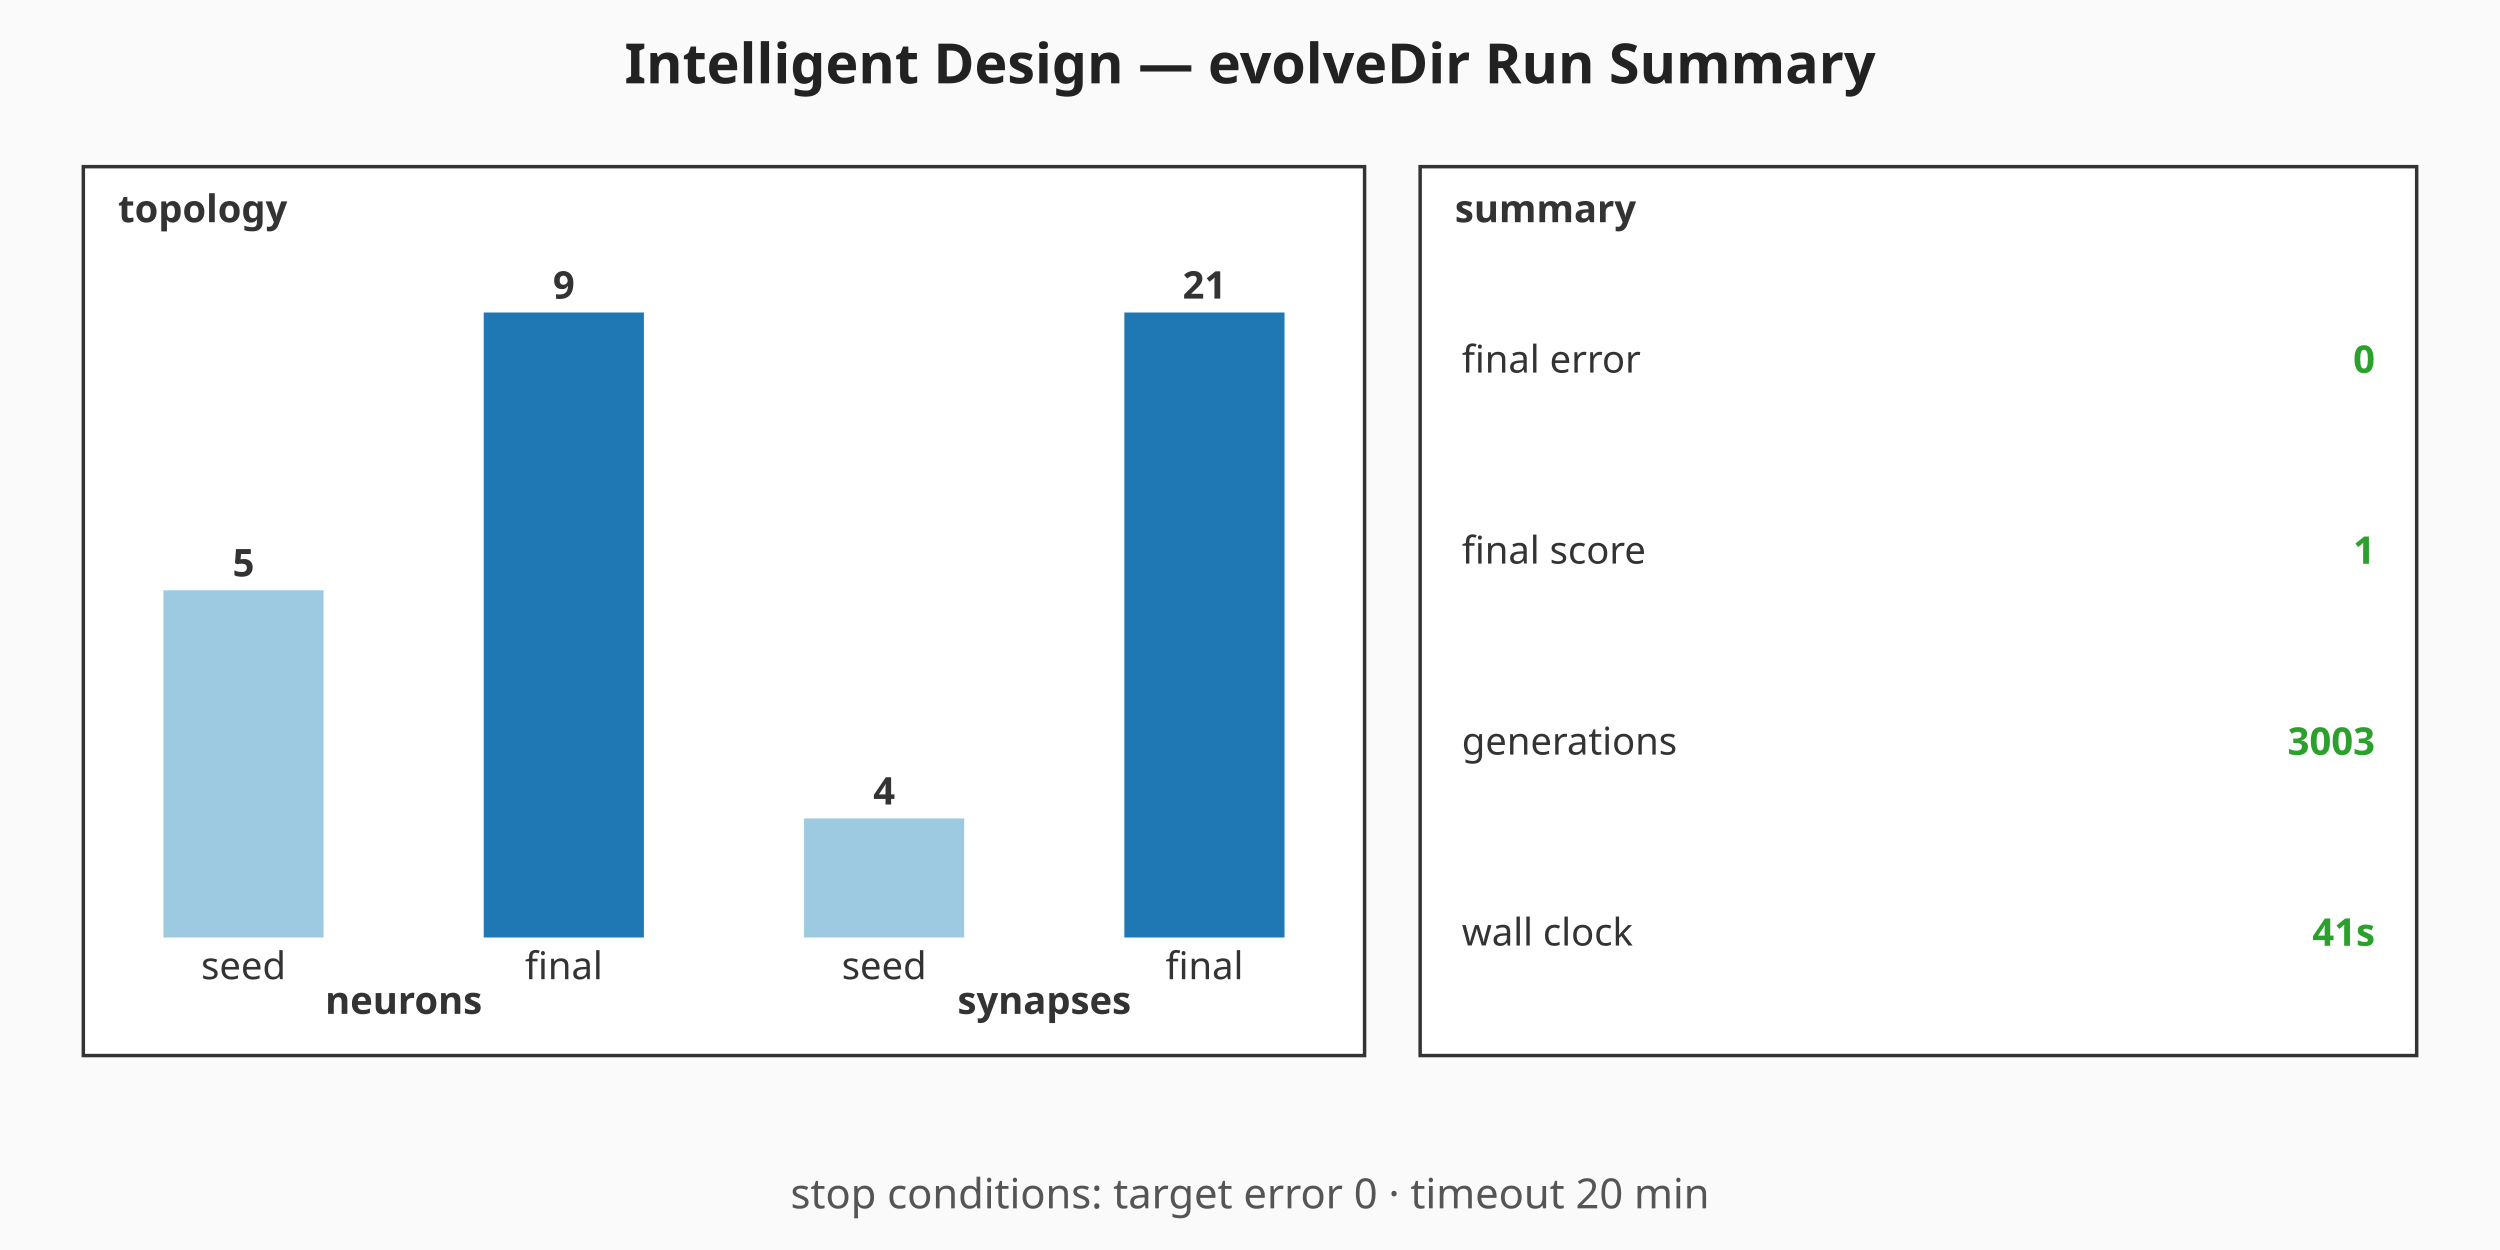
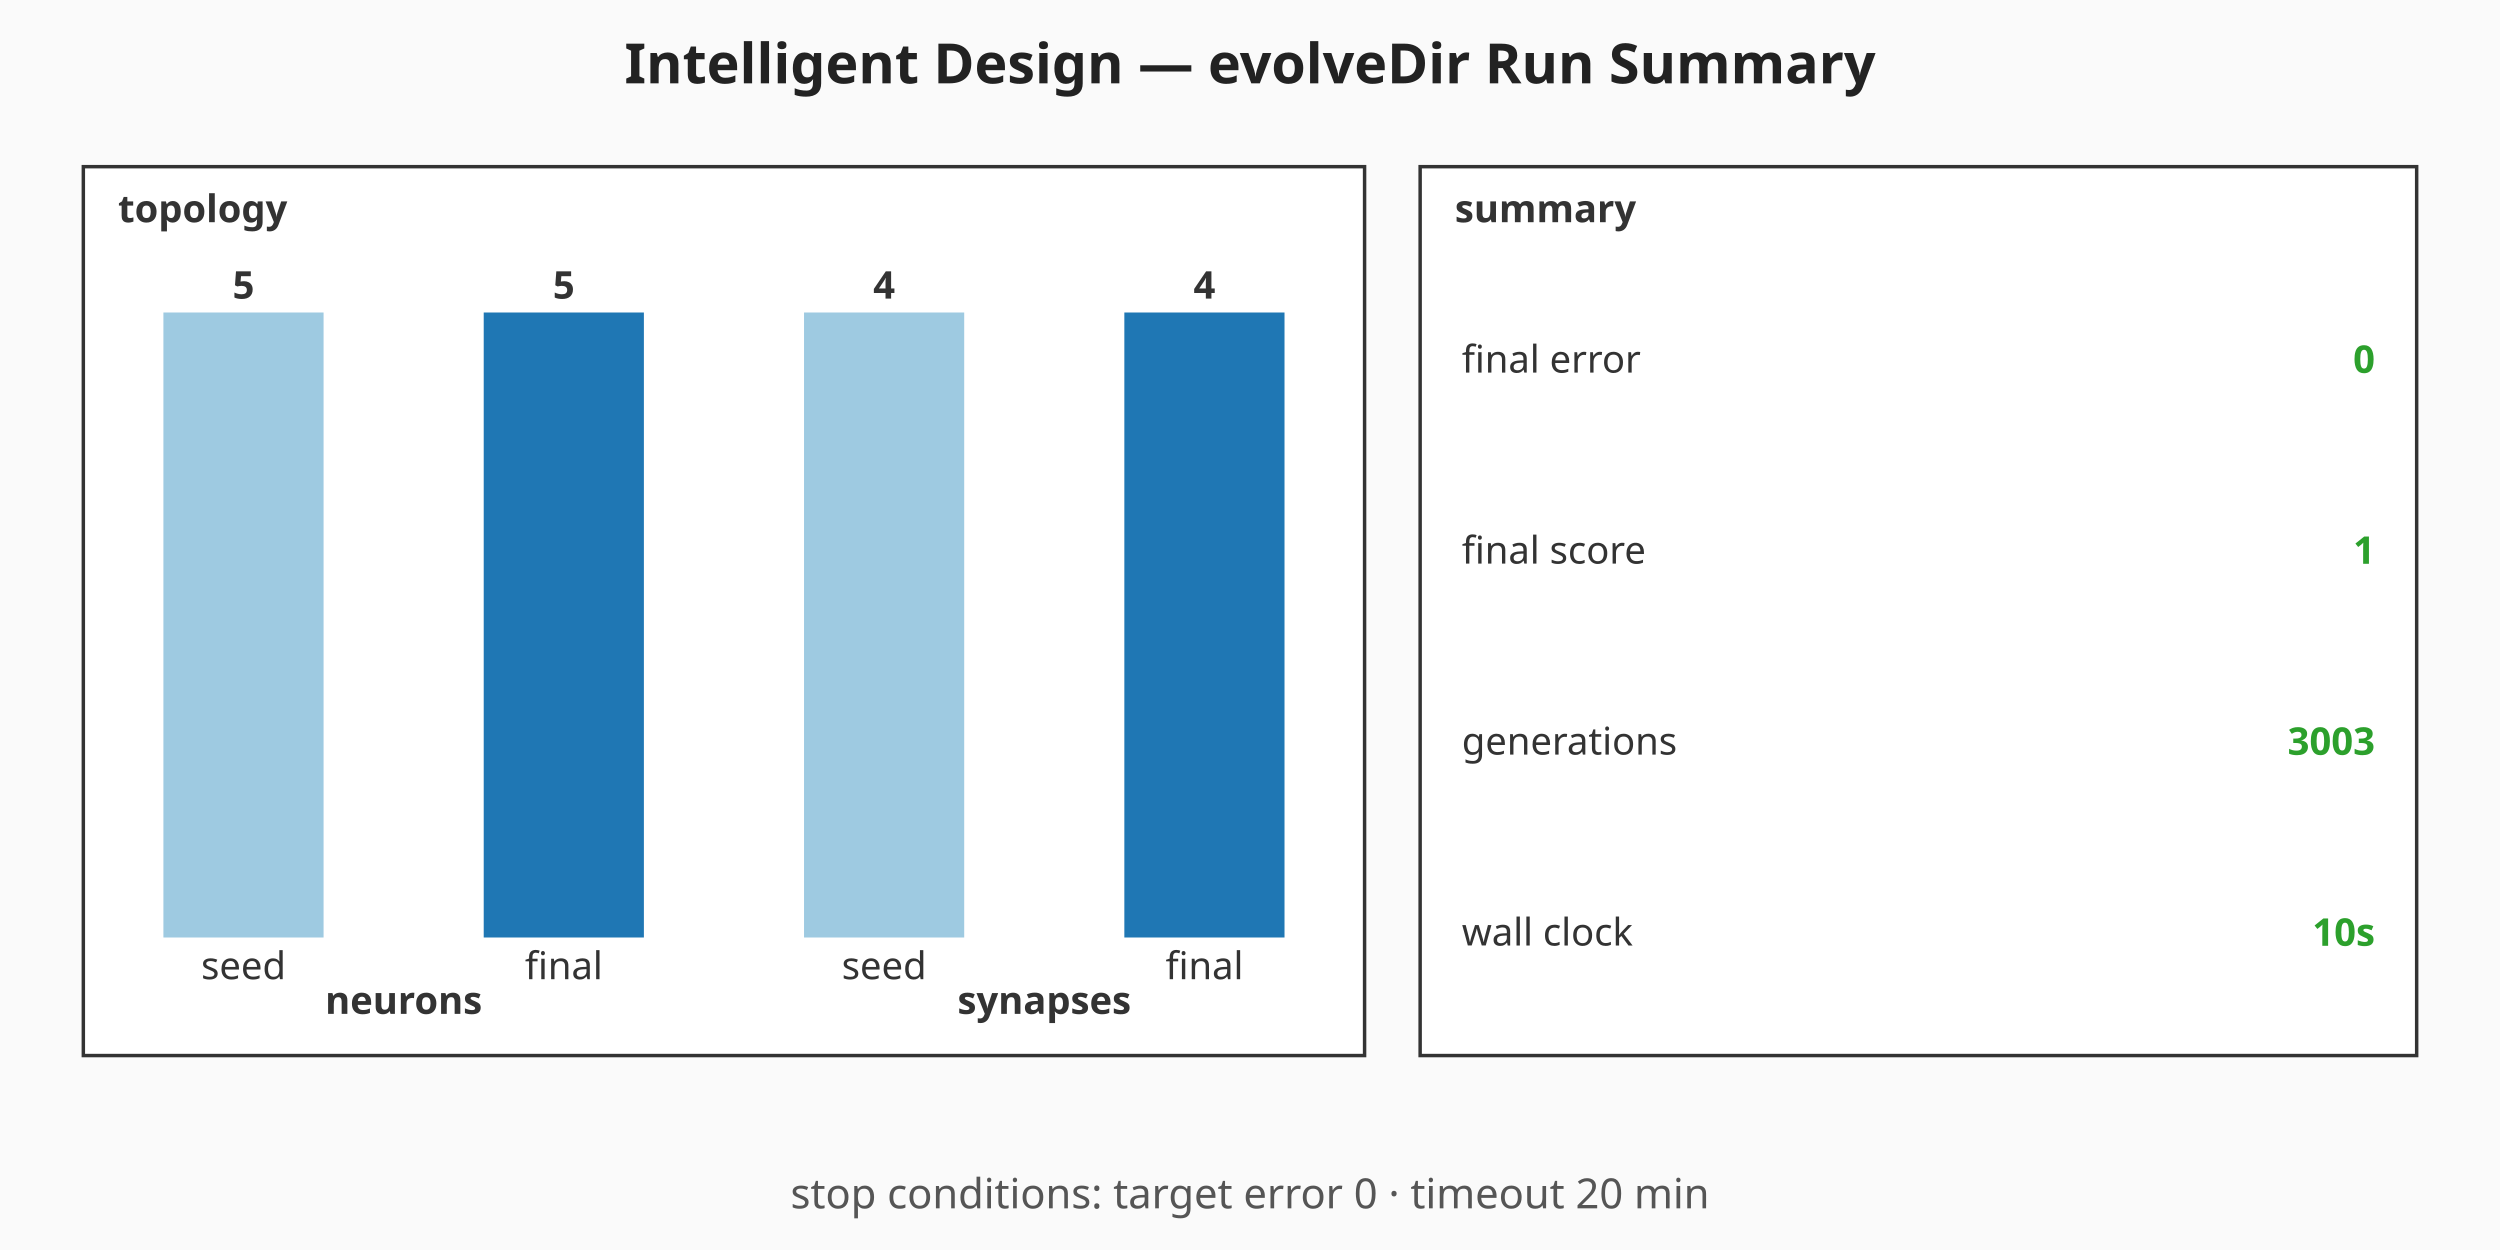
<svg xmlns="http://www.w3.org/2000/svg" viewBox="0 0 720 360" width="720" height="360" role="img" aria-label="Intelligent Design — evolveDir Run Summary summary chart">
  <rect width="720" height="360" fill="#fafafa" />
  <text x="360" y="24" text-anchor="middle" font-family="sans-serif" font-size="16" font-weight="bold" fill="#222">Intelligent Design — evolveDir Run Summary</text>
  <g class="topology" font-family="sans-serif" font-size="11" fill="#333">
    <rect x="24" y="48" width="369" height="256" fill="#ffffff" stroke="#333" stroke-width="1" />
    <text x="34" y="64" font-weight="bold">topology</text>
-     <rect class="topo-bar topo-bar-seed-neurons" x="47.06" y="170" width="46.13" height="100" fill="#9ecae1" />
-     <text x="70.13" y="166" text-anchor="middle" font-weight="bold">5</text>
+     <rect class="topo-bar topo-bar-seed-neurons" x="47.06" y="90" width="46.13" height="180" fill="#9ecae1" />
+     <text x="70.13" y="86" text-anchor="middle" font-weight="bold">5</text>
    <text x="70.13" y="282" text-anchor="middle">seed</text>
    <rect class="topo-bar topo-bar-final-neurons" x="139.31" y="90" width="46.13" height="180" fill="#1f77b4" />
-     <text x="162.38" y="86" text-anchor="middle" font-weight="bold">9</text>
+     <text x="162.38" y="86" text-anchor="middle" font-weight="bold">5</text>
    <text x="162.38" y="282" text-anchor="middle">final</text>
    <text x="116.25" y="292" text-anchor="middle" font-weight="bold">neurons</text>
-     <rect class="topo-bar topo-bar-seed-synapses" x="231.56" y="235.71" width="46.13" height="34.29" fill="#9ecae1" />
-     <text x="254.63" y="231.71" text-anchor="middle" font-weight="bold">4</text>
+     <rect class="topo-bar topo-bar-seed-synapses" x="231.56" y="90" width="46.13" height="180" fill="#9ecae1" />
+     <text x="254.63" y="86" text-anchor="middle" font-weight="bold">4</text>
    <text x="254.63" y="282" text-anchor="middle">seed</text>
    <rect class="topo-bar topo-bar-final-synapses" x="323.81" y="90" width="46.13" height="180" fill="#1f77b4" />
-     <text x="346.88" y="86" text-anchor="middle" font-weight="bold">21</text>
+     <text x="346.88" y="86" text-anchor="middle" font-weight="bold">4</text>
    <text x="346.88" y="282" text-anchor="middle">final</text>
    <text x="300.75" y="292" text-anchor="middle" font-weight="bold">synapses</text>
  </g>
  <g class="callouts" font-family="sans-serif" font-size="11" fill="#333">
    <rect x="409" y="48" width="287" height="256" fill="#ffffff" stroke="#333" stroke-width="1" />
    <text x="419" y="64" font-weight="bold">summary</text>
    <text class="callout-label" x="421" y="103.5" dominant-baseline="middle">final error</text>
    <text class="callout-value" x="684" y="103.5" text-anchor="end" dominant-baseline="middle" font-weight="bold" fill="#2ca02c">0</text>
    <text class="callout-label" x="421" y="158.5" dominant-baseline="middle">final score</text>
    <text class="callout-value" x="684" y="158.5" text-anchor="end" dominant-baseline="middle" font-weight="bold" fill="#2ca02c">1</text>
    <text class="callout-label" x="421" y="213.5" dominant-baseline="middle">generations</text>
    <text class="callout-value" x="684" y="213.5" text-anchor="end" dominant-baseline="middle" font-weight="bold" fill="#2ca02c">3003</text>
    <text class="callout-label" x="421" y="268.5" dominant-baseline="middle">wall clock</text>
-     <text class="callout-value" x="684" y="268.5" text-anchor="end" dominant-baseline="middle" font-weight="bold" fill="#2ca02c">41s</text>
+     <text class="callout-value" x="684" y="268.5" text-anchor="end" dominant-baseline="middle" font-weight="bold" fill="#2ca02c">10s</text>
  </g>
  <g class="caption" font-family="sans-serif" font-size="12" fill="#555">
    <text x="360" y="348" text-anchor="middle">stop conditions: target error 0 · timeout 20 min</text>
  </g>
</svg>
